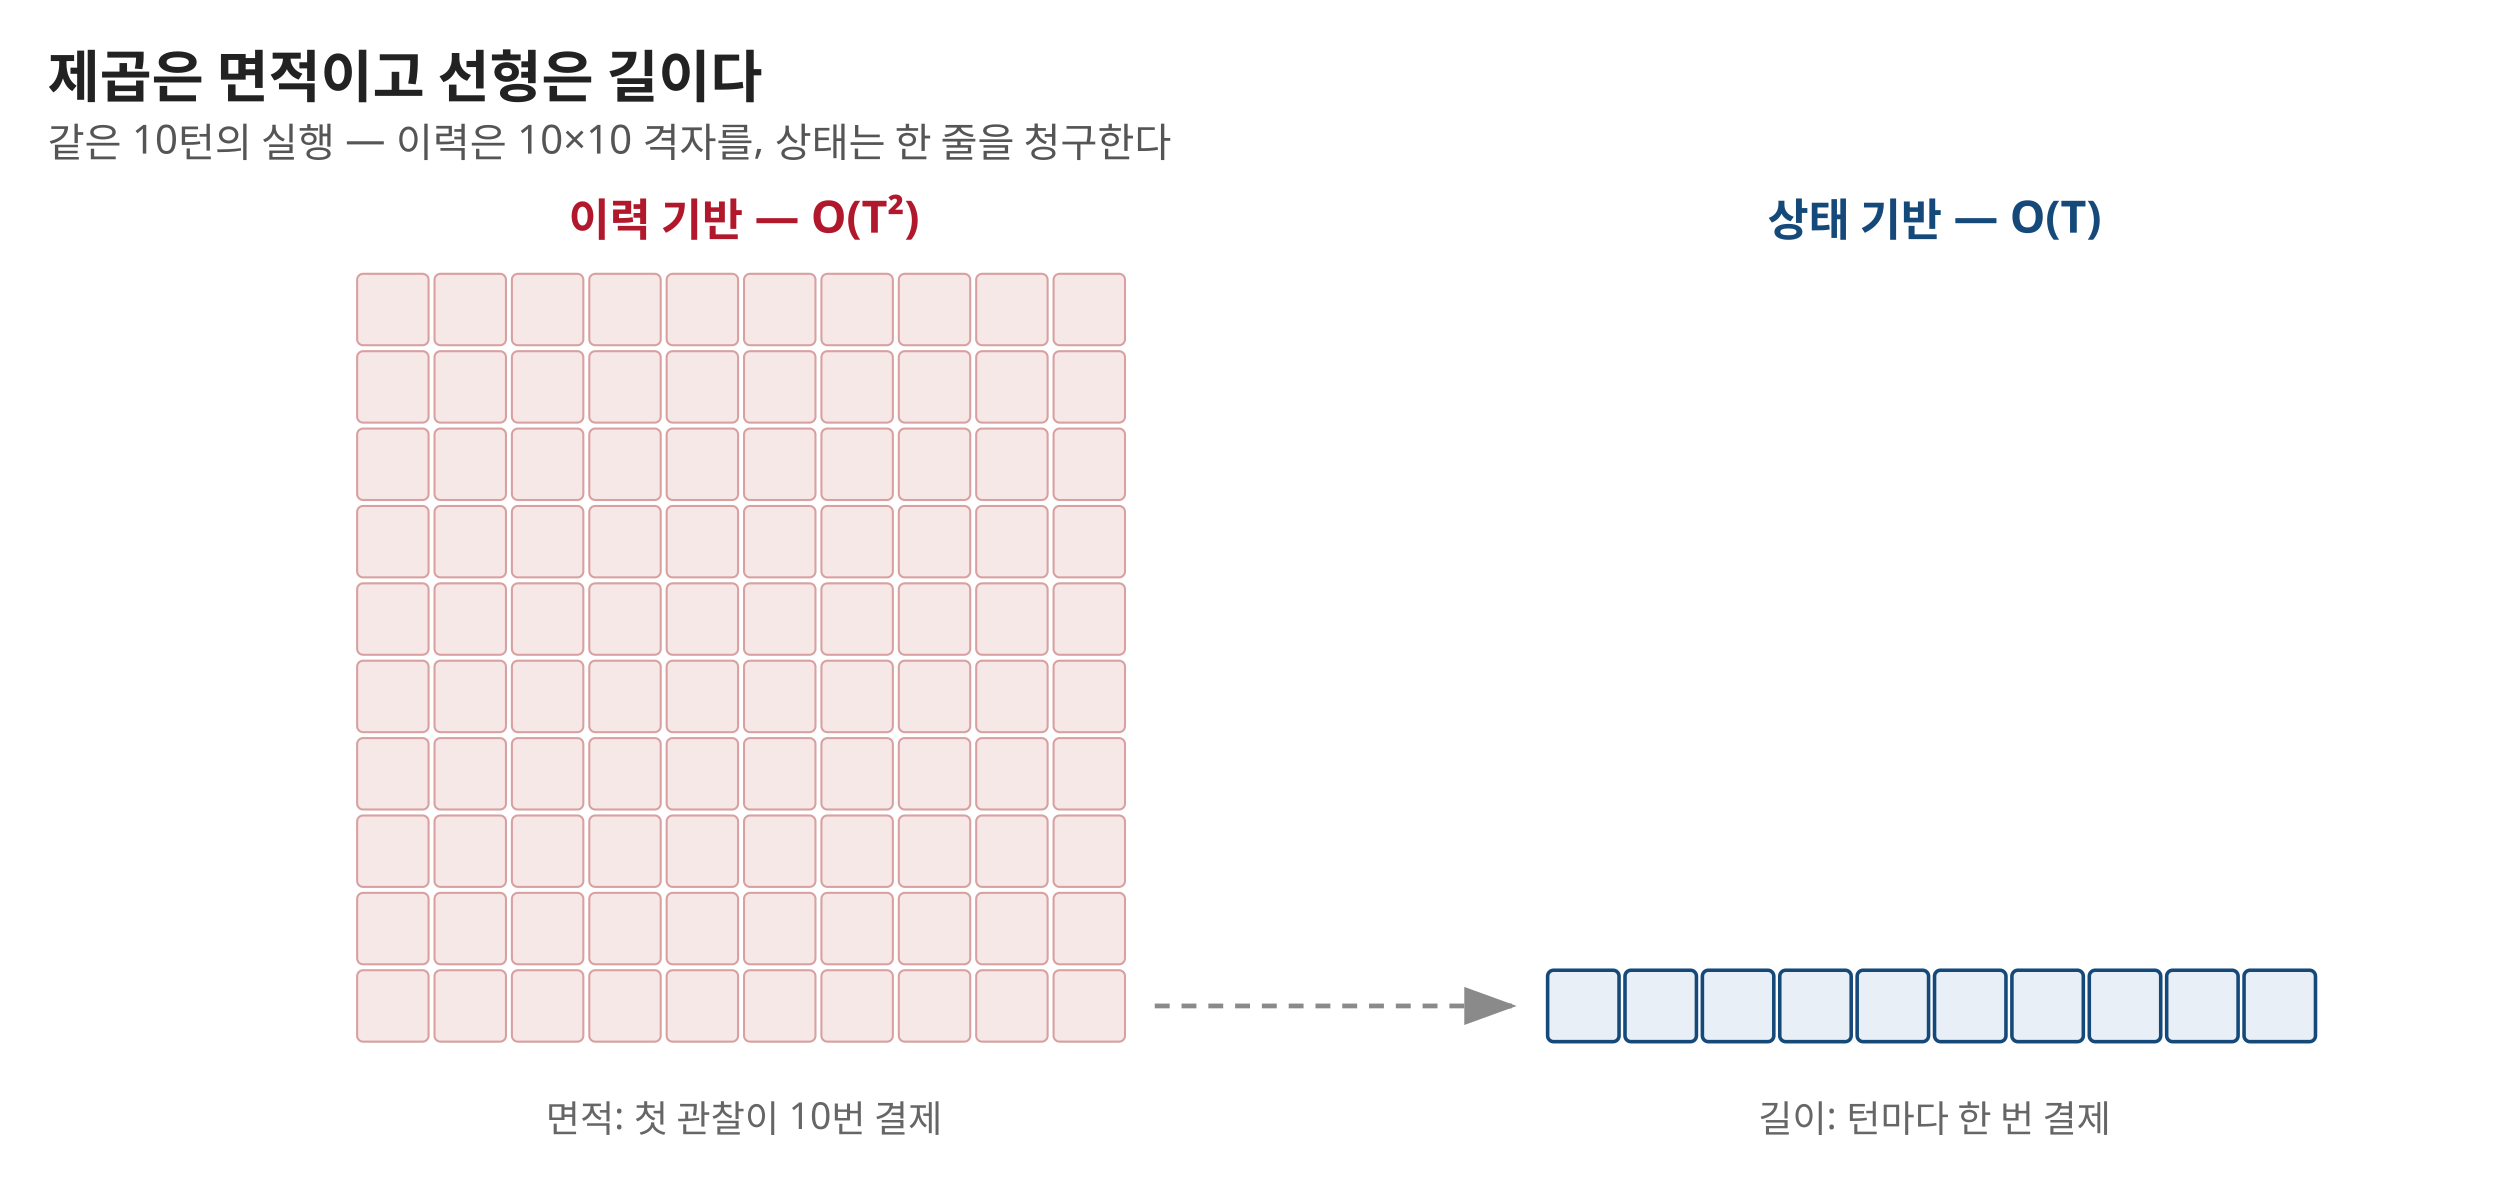
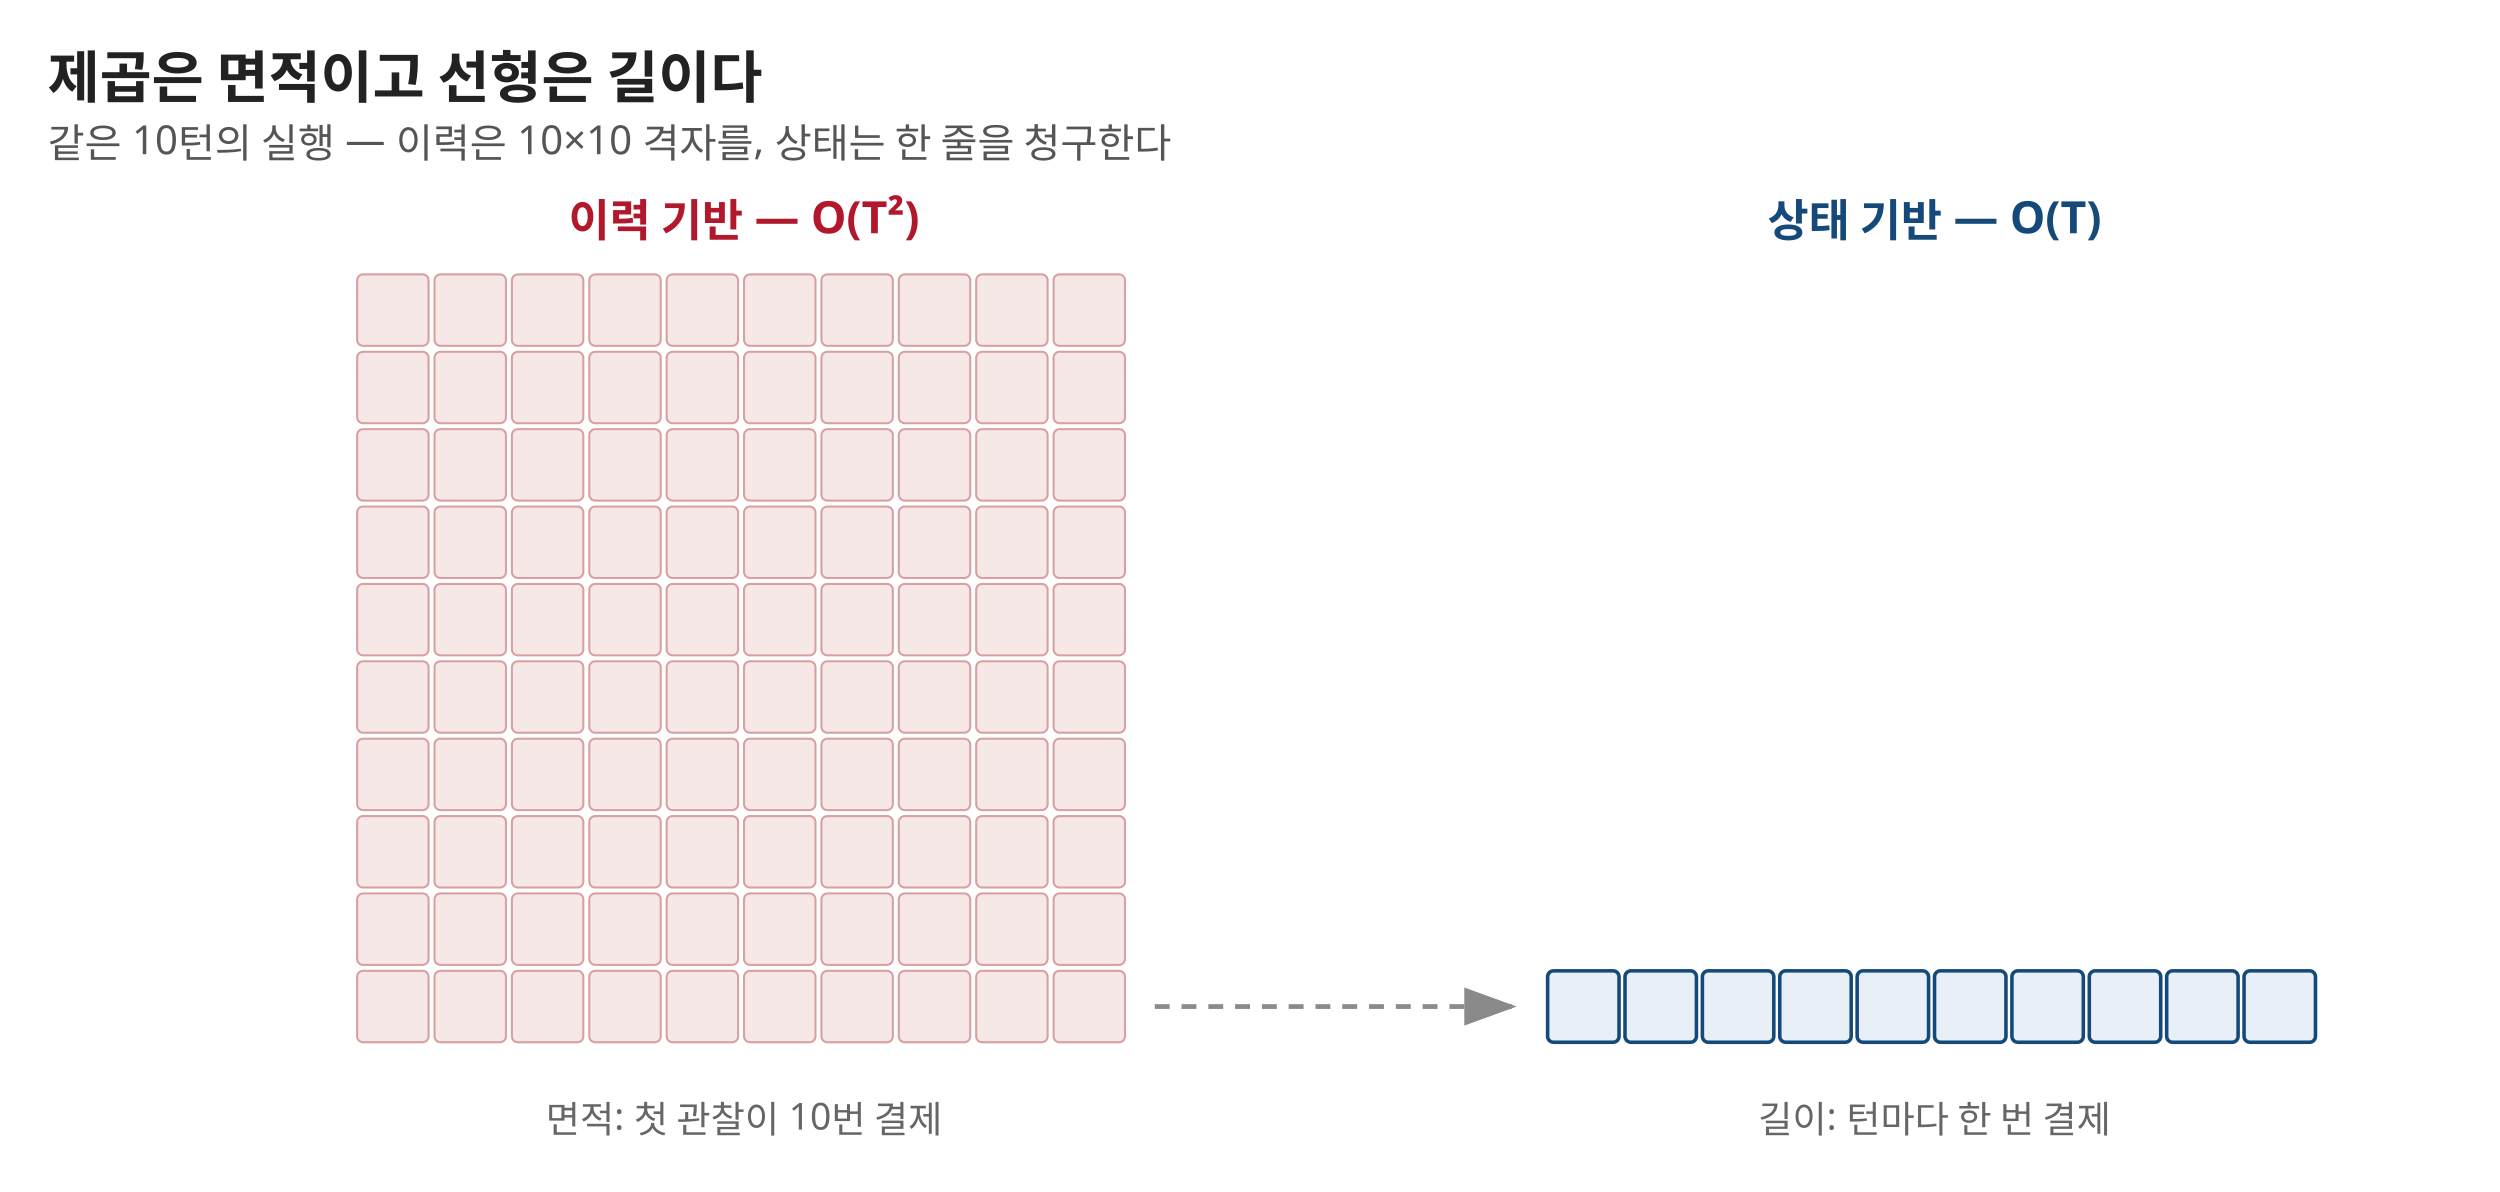
- <svg xmlns="http://www.w3.org/2000/svg" viewBox="0 0 840 400" width="840" height="400" style="background:#ffffff">
+ <svg xmlns="http://www.w3.org/2000/svg" viewBox="0 0 840 400" width="600" height="286" style="background:#ffffff">
  <defs>
    <marker id="ah" markerWidth="11" markerHeight="8" refX="10" refY="4" orient="auto">
      <polygon points="0 0, 11 4, 0 8" fill="#222222" />
    </marker>
    <marker id="ahb" markerWidth="11" markerHeight="8" refX="10" refY="4" orient="auto">
      <polygon points="0 0, 11 4, 0 8" fill="#14497a" />
    </marker>
    <marker id="ahr" markerWidth="11" markerHeight="8" refX="10" refY="4" orient="auto">
      <polygon points="0 0, 11 4, 0 8" fill="#b2182b" />
    </marker>
    <marker id="ahg" markerWidth="11" markerHeight="8" refX="10" refY="4" orient="auto">
      <polygon points="0 0, 11 4, 0 8" fill="#8a8a8a" />
    </marker>
  </defs>
  <text x="16.0" y="26.0" font-family="NanumSquare_ac, NanumGothic, sans-serif" font-size="19" fill="#222222" text-anchor="start" dominant-baseline="middle" font-weight="bold">제곱은 면적이고 선형은 길이다</text>
  <text x="16.0" y="48.0" font-family="NanumSquare_ac, NanumGothic, sans-serif" font-size="13.5" fill="#555555" text-anchor="start" dominant-baseline="middle">같은 10턴의 실행 — 이력은 10×10 격자를, 상태는 한 줄을 청구한다</text>
  <rect x="120.0" y="92.0" width="24.0" height="24.0" rx="2" fill="#f7e8e8" stroke="#d8a0a0" stroke-width="0.7" />
  <rect x="146.0" y="92.0" width="24.0" height="24.0" rx="2" fill="#f7e8e8" stroke="#d8a0a0" stroke-width="0.7" />
  <rect x="172.0" y="92.0" width="24.0" height="24.0" rx="2" fill="#f7e8e8" stroke="#d8a0a0" stroke-width="0.7" />
  <rect x="198.0" y="92.0" width="24.0" height="24.0" rx="2" fill="#f7e8e8" stroke="#d8a0a0" stroke-width="0.7" />
  <rect x="224.0" y="92.0" width="24.0" height="24.0" rx="2" fill="#f7e8e8" stroke="#d8a0a0" stroke-width="0.7" />
  <rect x="250.0" y="92.0" width="24.0" height="24.0" rx="2" fill="#f7e8e8" stroke="#d8a0a0" stroke-width="0.7" />
  <rect x="276.0" y="92.0" width="24.0" height="24.0" rx="2" fill="#f7e8e8" stroke="#d8a0a0" stroke-width="0.7" />
  <rect x="302.0" y="92.0" width="24.0" height="24.0" rx="2" fill="#f7e8e8" stroke="#d8a0a0" stroke-width="0.7" />
  <rect x="328.0" y="92.0" width="24.0" height="24.0" rx="2" fill="#f7e8e8" stroke="#d8a0a0" stroke-width="0.7" />
  <rect x="354.0" y="92.0" width="24.0" height="24.0" rx="2" fill="#f7e8e8" stroke="#d8a0a0" stroke-width="0.7" />
  <rect x="120.0" y="118.0" width="24.0" height="24.0" rx="2" fill="#f7e8e8" stroke="#d8a0a0" stroke-width="0.7" />
  <rect x="146.0" y="118.0" width="24.0" height="24.0" rx="2" fill="#f7e8e8" stroke="#d8a0a0" stroke-width="0.7" />
  <rect x="172.0" y="118.0" width="24.0" height="24.0" rx="2" fill="#f7e8e8" stroke="#d8a0a0" stroke-width="0.7" />
  <rect x="198.0" y="118.0" width="24.0" height="24.0" rx="2" fill="#f7e8e8" stroke="#d8a0a0" stroke-width="0.7" />
  <rect x="224.0" y="118.0" width="24.0" height="24.0" rx="2" fill="#f7e8e8" stroke="#d8a0a0" stroke-width="0.7" />
  <rect x="250.0" y="118.0" width="24.0" height="24.0" rx="2" fill="#f7e8e8" stroke="#d8a0a0" stroke-width="0.7" />
  <rect x="276.0" y="118.0" width="24.0" height="24.0" rx="2" fill="#f7e8e8" stroke="#d8a0a0" stroke-width="0.7" />
  <rect x="302.0" y="118.0" width="24.0" height="24.0" rx="2" fill="#f7e8e8" stroke="#d8a0a0" stroke-width="0.7" />
  <rect x="328.0" y="118.0" width="24.0" height="24.0" rx="2" fill="#f7e8e8" stroke="#d8a0a0" stroke-width="0.7" />
  <rect x="354.0" y="118.0" width="24.0" height="24.0" rx="2" fill="#f7e8e8" stroke="#d8a0a0" stroke-width="0.7" />
  <rect x="120.0" y="144.0" width="24.0" height="24.0" rx="2" fill="#f7e8e8" stroke="#d8a0a0" stroke-width="0.7" />
  <rect x="146.0" y="144.0" width="24.0" height="24.0" rx="2" fill="#f7e8e8" stroke="#d8a0a0" stroke-width="0.7" />
  <rect x="172.0" y="144.0" width="24.0" height="24.0" rx="2" fill="#f7e8e8" stroke="#d8a0a0" stroke-width="0.7" />
  <rect x="198.0" y="144.0" width="24.0" height="24.0" rx="2" fill="#f7e8e8" stroke="#d8a0a0" stroke-width="0.7" />
  <rect x="224.0" y="144.0" width="24.0" height="24.0" rx="2" fill="#f7e8e8" stroke="#d8a0a0" stroke-width="0.7" />
  <rect x="250.0" y="144.0" width="24.0" height="24.0" rx="2" fill="#f7e8e8" stroke="#d8a0a0" stroke-width="0.7" />
  <rect x="276.0" y="144.0" width="24.0" height="24.0" rx="2" fill="#f7e8e8" stroke="#d8a0a0" stroke-width="0.7" />
  <rect x="302.0" y="144.0" width="24.0" height="24.0" rx="2" fill="#f7e8e8" stroke="#d8a0a0" stroke-width="0.7" />
  <rect x="328.0" y="144.0" width="24.0" height="24.0" rx="2" fill="#f7e8e8" stroke="#d8a0a0" stroke-width="0.7" />
  <rect x="354.0" y="144.0" width="24.0" height="24.0" rx="2" fill="#f7e8e8" stroke="#d8a0a0" stroke-width="0.7" />
  <rect x="120.0" y="170.0" width="24.0" height="24.0" rx="2" fill="#f7e8e8" stroke="#d8a0a0" stroke-width="0.7" />
  <rect x="146.0" y="170.0" width="24.0" height="24.0" rx="2" fill="#f7e8e8" stroke="#d8a0a0" stroke-width="0.7" />
  <rect x="172.0" y="170.0" width="24.0" height="24.0" rx="2" fill="#f7e8e8" stroke="#d8a0a0" stroke-width="0.7" />
  <rect x="198.0" y="170.0" width="24.0" height="24.0" rx="2" fill="#f7e8e8" stroke="#d8a0a0" stroke-width="0.7" />
  <rect x="224.0" y="170.0" width="24.0" height="24.0" rx="2" fill="#f7e8e8" stroke="#d8a0a0" stroke-width="0.7" />
  <rect x="250.0" y="170.0" width="24.0" height="24.0" rx="2" fill="#f7e8e8" stroke="#d8a0a0" stroke-width="0.7" />
  <rect x="276.0" y="170.0" width="24.0" height="24.0" rx="2" fill="#f7e8e8" stroke="#d8a0a0" stroke-width="0.7" />
  <rect x="302.0" y="170.0" width="24.0" height="24.0" rx="2" fill="#f7e8e8" stroke="#d8a0a0" stroke-width="0.7" />
  <rect x="328.0" y="170.0" width="24.0" height="24.0" rx="2" fill="#f7e8e8" stroke="#d8a0a0" stroke-width="0.7" />
  <rect x="354.0" y="170.0" width="24.0" height="24.0" rx="2" fill="#f7e8e8" stroke="#d8a0a0" stroke-width="0.7" />
  <rect x="120.0" y="196.0" width="24.0" height="24.0" rx="2" fill="#f7e8e8" stroke="#d8a0a0" stroke-width="0.7" />
  <rect x="146.0" y="196.0" width="24.0" height="24.0" rx="2" fill="#f7e8e8" stroke="#d8a0a0" stroke-width="0.7" />
  <rect x="172.0" y="196.0" width="24.0" height="24.0" rx="2" fill="#f7e8e8" stroke="#d8a0a0" stroke-width="0.7" />
  <rect x="198.0" y="196.0" width="24.0" height="24.0" rx="2" fill="#f7e8e8" stroke="#d8a0a0" stroke-width="0.7" />
  <rect x="224.0" y="196.0" width="24.0" height="24.0" rx="2" fill="#f7e8e8" stroke="#d8a0a0" stroke-width="0.7" />
  <rect x="250.0" y="196.0" width="24.0" height="24.0" rx="2" fill="#f7e8e8" stroke="#d8a0a0" stroke-width="0.7" />
  <rect x="276.0" y="196.0" width="24.0" height="24.0" rx="2" fill="#f7e8e8" stroke="#d8a0a0" stroke-width="0.7" />
  <rect x="302.0" y="196.0" width="24.0" height="24.0" rx="2" fill="#f7e8e8" stroke="#d8a0a0" stroke-width="0.7" />
  <rect x="328.0" y="196.0" width="24.0" height="24.0" rx="2" fill="#f7e8e8" stroke="#d8a0a0" stroke-width="0.7" />
  <rect x="354.0" y="196.0" width="24.0" height="24.0" rx="2" fill="#f7e8e8" stroke="#d8a0a0" stroke-width="0.7" />
  <rect x="120.0" y="222.0" width="24.0" height="24.0" rx="2" fill="#f7e8e8" stroke="#d8a0a0" stroke-width="0.7" />
  <rect x="146.0" y="222.0" width="24.0" height="24.0" rx="2" fill="#f7e8e8" stroke="#d8a0a0" stroke-width="0.7" />
  <rect x="172.0" y="222.0" width="24.0" height="24.0" rx="2" fill="#f7e8e8" stroke="#d8a0a0" stroke-width="0.7" />
  <rect x="198.0" y="222.0" width="24.0" height="24.0" rx="2" fill="#f7e8e8" stroke="#d8a0a0" stroke-width="0.7" />
  <rect x="224.0" y="222.0" width="24.0" height="24.0" rx="2" fill="#f7e8e8" stroke="#d8a0a0" stroke-width="0.7" />
  <rect x="250.0" y="222.0" width="24.0" height="24.0" rx="2" fill="#f7e8e8" stroke="#d8a0a0" stroke-width="0.7" />
  <rect x="276.0" y="222.0" width="24.0" height="24.0" rx="2" fill="#f7e8e8" stroke="#d8a0a0" stroke-width="0.7" />
  <rect x="302.0" y="222.0" width="24.0" height="24.0" rx="2" fill="#f7e8e8" stroke="#d8a0a0" stroke-width="0.7" />
  <rect x="328.0" y="222.0" width="24.0" height="24.0" rx="2" fill="#f7e8e8" stroke="#d8a0a0" stroke-width="0.7" />
  <rect x="354.0" y="222.0" width="24.0" height="24.0" rx="2" fill="#f7e8e8" stroke="#d8a0a0" stroke-width="0.7" />
  <rect x="120.0" y="248.0" width="24.0" height="24.0" rx="2" fill="#f7e8e8" stroke="#d8a0a0" stroke-width="0.7" />
  <rect x="146.0" y="248.0" width="24.0" height="24.0" rx="2" fill="#f7e8e8" stroke="#d8a0a0" stroke-width="0.7" />
  <rect x="172.0" y="248.0" width="24.0" height="24.0" rx="2" fill="#f7e8e8" stroke="#d8a0a0" stroke-width="0.7" />
  <rect x="198.0" y="248.0" width="24.0" height="24.0" rx="2" fill="#f7e8e8" stroke="#d8a0a0" stroke-width="0.7" />
  <rect x="224.0" y="248.0" width="24.0" height="24.0" rx="2" fill="#f7e8e8" stroke="#d8a0a0" stroke-width="0.7" />
  <rect x="250.0" y="248.0" width="24.0" height="24.0" rx="2" fill="#f7e8e8" stroke="#d8a0a0" stroke-width="0.7" />
  <rect x="276.0" y="248.0" width="24.0" height="24.0" rx="2" fill="#f7e8e8" stroke="#d8a0a0" stroke-width="0.7" />
  <rect x="302.0" y="248.0" width="24.0" height="24.0" rx="2" fill="#f7e8e8" stroke="#d8a0a0" stroke-width="0.7" />
  <rect x="328.0" y="248.0" width="24.0" height="24.0" rx="2" fill="#f7e8e8" stroke="#d8a0a0" stroke-width="0.7" />
  <rect x="354.0" y="248.0" width="24.0" height="24.0" rx="2" fill="#f7e8e8" stroke="#d8a0a0" stroke-width="0.7" />
  <rect x="120.0" y="274.0" width="24.0" height="24.0" rx="2" fill="#f7e8e8" stroke="#d8a0a0" stroke-width="0.7" />
  <rect x="146.0" y="274.0" width="24.0" height="24.0" rx="2" fill="#f7e8e8" stroke="#d8a0a0" stroke-width="0.7" />
  <rect x="172.0" y="274.0" width="24.0" height="24.0" rx="2" fill="#f7e8e8" stroke="#d8a0a0" stroke-width="0.7" />
  <rect x="198.0" y="274.0" width="24.0" height="24.0" rx="2" fill="#f7e8e8" stroke="#d8a0a0" stroke-width="0.7" />
  <rect x="224.0" y="274.0" width="24.0" height="24.0" rx="2" fill="#f7e8e8" stroke="#d8a0a0" stroke-width="0.7" />
  <rect x="250.0" y="274.0" width="24.0" height="24.0" rx="2" fill="#f7e8e8" stroke="#d8a0a0" stroke-width="0.7" />
  <rect x="276.0" y="274.0" width="24.0" height="24.0" rx="2" fill="#f7e8e8" stroke="#d8a0a0" stroke-width="0.7" />
  <rect x="302.0" y="274.0" width="24.0" height="24.0" rx="2" fill="#f7e8e8" stroke="#d8a0a0" stroke-width="0.7" />
  <rect x="328.0" y="274.0" width="24.0" height="24.0" rx="2" fill="#f7e8e8" stroke="#d8a0a0" stroke-width="0.7" />
  <rect x="354.0" y="274.0" width="24.0" height="24.0" rx="2" fill="#f7e8e8" stroke="#d8a0a0" stroke-width="0.7" />
  <rect x="120.0" y="300.0" width="24.0" height="24.0" rx="2" fill="#f7e8e8" stroke="#d8a0a0" stroke-width="0.7" />
  <rect x="146.0" y="300.0" width="24.0" height="24.0" rx="2" fill="#f7e8e8" stroke="#d8a0a0" stroke-width="0.7" />
  <rect x="172.0" y="300.0" width="24.0" height="24.0" rx="2" fill="#f7e8e8" stroke="#d8a0a0" stroke-width="0.7" />
  <rect x="198.0" y="300.0" width="24.0" height="24.0" rx="2" fill="#f7e8e8" stroke="#d8a0a0" stroke-width="0.7" />
  <rect x="224.0" y="300.0" width="24.0" height="24.0" rx="2" fill="#f7e8e8" stroke="#d8a0a0" stroke-width="0.7" />
  <rect x="250.0" y="300.0" width="24.0" height="24.0" rx="2" fill="#f7e8e8" stroke="#d8a0a0" stroke-width="0.7" />
  <rect x="276.0" y="300.0" width="24.0" height="24.0" rx="2" fill="#f7e8e8" stroke="#d8a0a0" stroke-width="0.7" />
  <rect x="302.0" y="300.0" width="24.0" height="24.0" rx="2" fill="#f7e8e8" stroke="#d8a0a0" stroke-width="0.7" />
  <rect x="328.0" y="300.0" width="24.0" height="24.0" rx="2" fill="#f7e8e8" stroke="#d8a0a0" stroke-width="0.7" />
  <rect x="354.0" y="300.0" width="24.0" height="24.0" rx="2" fill="#f7e8e8" stroke="#d8a0a0" stroke-width="0.7" />
  <rect x="120.0" y="326.0" width="24.0" height="24.0" rx="2" fill="#f7e8e8" stroke="#d8a0a0" stroke-width="0.7" />
  <rect x="146.0" y="326.0" width="24.0" height="24.0" rx="2" fill="#f7e8e8" stroke="#d8a0a0" stroke-width="0.7" />
  <rect x="172.0" y="326.0" width="24.0" height="24.0" rx="2" fill="#f7e8e8" stroke="#d8a0a0" stroke-width="0.7" />
  <rect x="198.0" y="326.0" width="24.0" height="24.0" rx="2" fill="#f7e8e8" stroke="#d8a0a0" stroke-width="0.7" />
  <rect x="224.0" y="326.0" width="24.0" height="24.0" rx="2" fill="#f7e8e8" stroke="#d8a0a0" stroke-width="0.7" />
  <rect x="250.0" y="326.0" width="24.0" height="24.0" rx="2" fill="#f7e8e8" stroke="#d8a0a0" stroke-width="0.7" />
  <rect x="276.0" y="326.0" width="24.0" height="24.0" rx="2" fill="#f7e8e8" stroke="#d8a0a0" stroke-width="0.7" />
  <rect x="302.0" y="326.0" width="24.0" height="24.0" rx="2" fill="#f7e8e8" stroke="#d8a0a0" stroke-width="0.7" />
  <rect x="328.0" y="326.0" width="24.0" height="24.0" rx="2" fill="#f7e8e8" stroke="#d8a0a0" stroke-width="0.7" />
  <rect x="354.0" y="326.0" width="24.0" height="24.0" rx="2" fill="#f7e8e8" stroke="#d8a0a0" stroke-width="0.7" />
  <text x="250.0" y="74.0" font-family="NanumSquare_ac, NanumGothic, sans-serif" font-size="15" fill="#b2182b" text-anchor="middle" dominant-baseline="middle" font-weight="bold">이력 기반 — O(T²)</text>
  <text x="250.0" y="376.0" font-family="NanumSquare_ac, NanumGothic, sans-serif" font-size="12.5" fill="#666666" text-anchor="middle" dominant-baseline="middle">면적: 첫 관찰이 10번 결제</text>
  <rect x="520.0" y="326.0" width="24.0" height="24.0" rx="2" fill="#e8eff6" stroke="#14497a" stroke-width="1.2" />
  <rect x="546.0" y="326.0" width="24.0" height="24.0" rx="2" fill="#e8eff6" stroke="#14497a" stroke-width="1.2" />
  <rect x="572.0" y="326.0" width="24.0" height="24.0" rx="2" fill="#e8eff6" stroke="#14497a" stroke-width="1.2" />
  <rect x="598.0" y="326.0" width="24.0" height="24.0" rx="2" fill="#e8eff6" stroke="#14497a" stroke-width="1.2" />
  <rect x="624.0" y="326.0" width="24.0" height="24.0" rx="2" fill="#e8eff6" stroke="#14497a" stroke-width="1.2" />
  <rect x="650.0" y="326.0" width="24.0" height="24.0" rx="2" fill="#e8eff6" stroke="#14497a" stroke-width="1.2" />
  <rect x="676.0" y="326.0" width="24.0" height="24.0" rx="2" fill="#e8eff6" stroke="#14497a" stroke-width="1.2" />
  <rect x="702.0" y="326.0" width="24.0" height="24.0" rx="2" fill="#e8eff6" stroke="#14497a" stroke-width="1.2" />
  <rect x="728.0" y="326.0" width="24.0" height="24.0" rx="2" fill="#e8eff6" stroke="#14497a" stroke-width="1.2" />
  <rect x="754.0" y="326.0" width="24.0" height="24.0" rx="2" fill="#e8eff6" stroke="#14497a" stroke-width="1.2" />
  <text x="650.0" y="74.0" font-family="NanumSquare_ac, NanumGothic, sans-serif" font-size="15" fill="#14497a" text-anchor="middle" dominant-baseline="middle" font-weight="bold">상태 기반 — O(T)</text>
  <text x="650.0" y="376.0" font-family="NanumSquare_ac, NanumGothic, sans-serif" font-size="12.5" fill="#666666" text-anchor="middle" dominant-baseline="middle">길이: 턴마다 한 번 결제</text>
  <line x1="388.0" y1="338.0" x2="508.0" y2="338.0" stroke="#8a8a8a" stroke-width="1.6" stroke-dasharray="5,4" marker-end="url(#ahg)" />
</svg>
